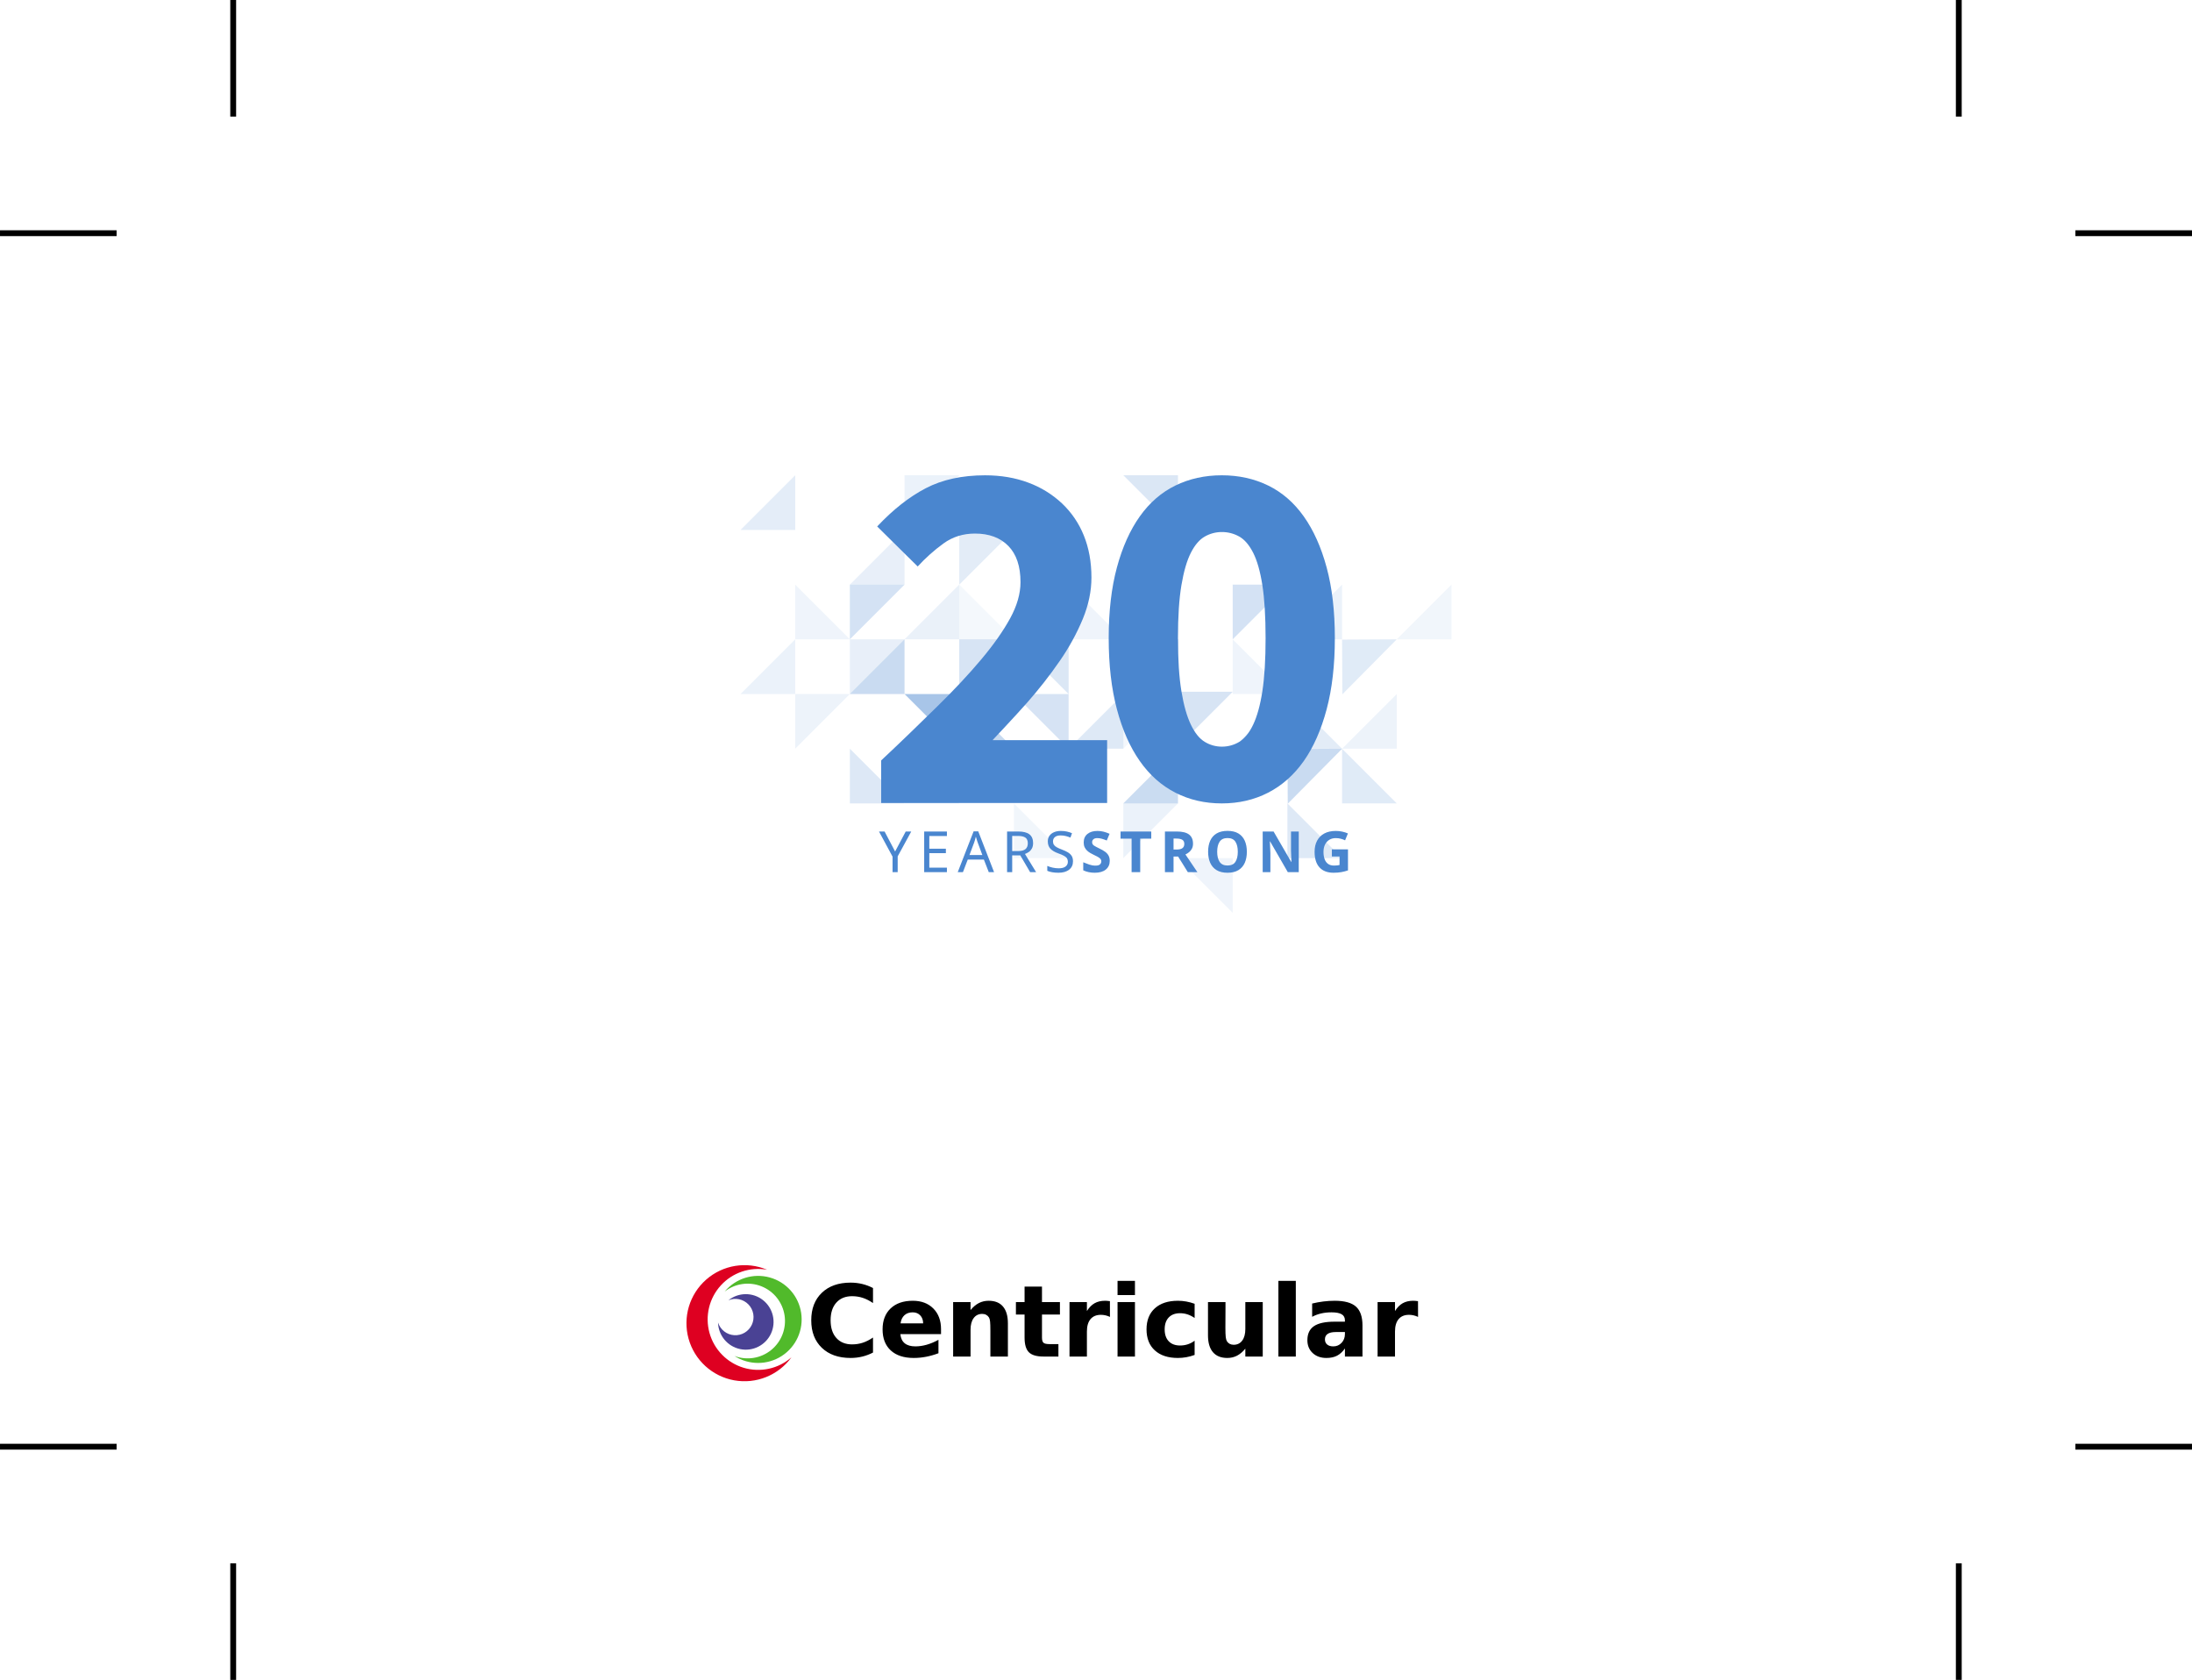
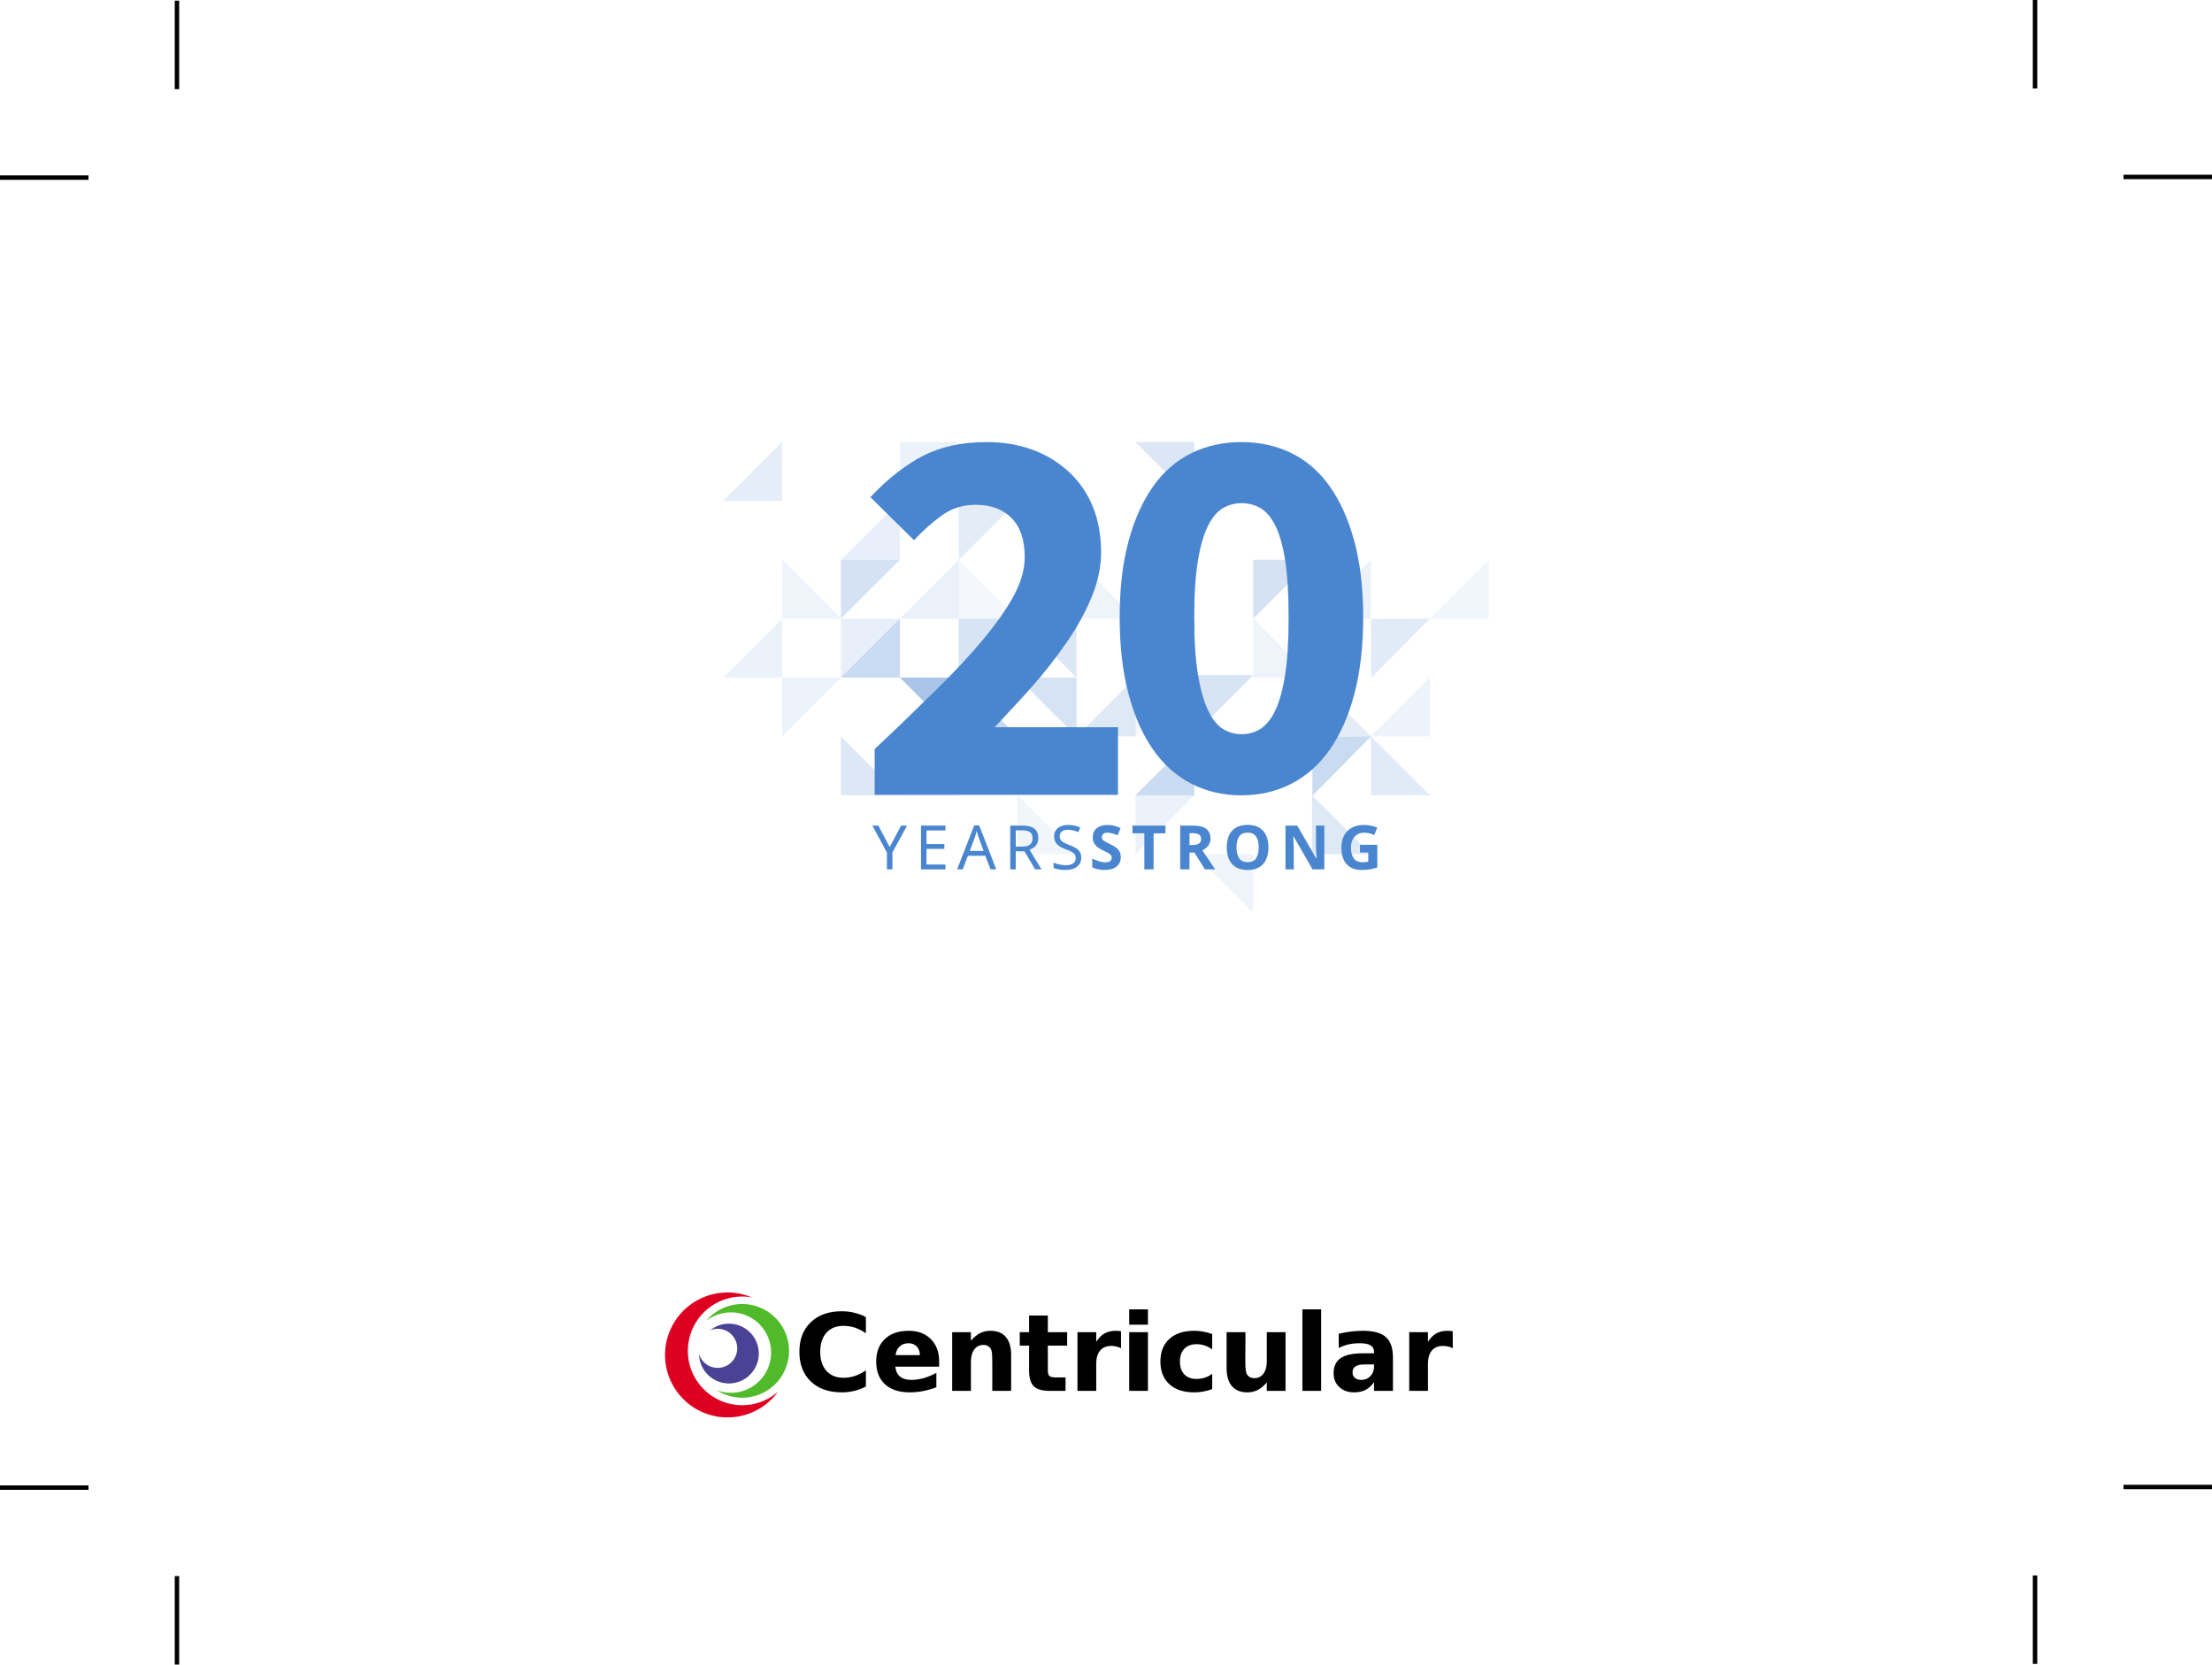
- <svg xmlns="http://www.w3.org/2000/svg" width="94mm" height="72.037mm" viewBox="0 0 355.276 272.268" version="1.1" id="svg34901">
+ <svg xmlns="http://www.w3.org/2000/svg" width="125mm" height="94.075mm" viewBox="0 0 472.441 355.559" version="1.1" id="svg34901">
  <defs id="defs34895">
    <clipPath id="clip1">
      <path d="M 6,6 H 227 V 250 H 6 Z" id="path7" />
    </clipPath>
    <clipPath id="clip2">
      <path d="M 249.223,128 C 249.223,194.949 194.949,249.223 128,249.223 61.051,249.223 6.777,194.949 6.777,128 6.777,61.051 61.051,6.777 128,6.777 194.949,6.777 249.223,61.051 249.223,128" id="path10" />
    </clipPath>
    <clipPath id="clip3">
      <path d="M 86,29 H 248 V 212 H 86 Z" id="path13" />
    </clipPath>
    <clipPath id="clip4">
      <path d="M 249.223,128 C 249.223,194.949 194.949,249.223 128,249.223 61.051,249.223 6.777,194.949 6.777,128 6.777,61.051 61.051,6.777 128,6.777 194.949,6.777 249.223,61.051 249.223,128" id="path16" />
    </clipPath>
    <clipPath id="clip5">
      <path d="M 72,67 H 189 V 184 H 72 Z" id="path19" />
    </clipPath>
    <clipPath id="clip6">
      <path d="M 249.223,128 C 249.223,194.949 194.949,249.223 128,249.223 61.051,249.223 6.777,194.949 6.777,128 6.777,61.051 61.051,6.777 128,6.777 194.949,6.777 249.223,61.051 249.223,128" id="path22" />
    </clipPath>
    <style id="style4603">.cls-1,.cls-10,.cls-11,.cls-12,.cls-13,.cls-14,.cls-15,.cls-16,.cls-17,.cls-18,.cls-19,.cls-2,.cls-20,.cls-21,.cls-22,.cls-23,.cls-24,.cls-26,.cls-3,.cls-4,.cls-5,.cls-6,.cls-7,.cls-8,.cls-9{fill:#4a86cf;}.cls-1{opacity:0.1;}.cls-2{opacity:0.11;}.cls-3{opacity:0.15;}.cls-4{opacity:0.19;}.cls-5{opacity:0.3;}.cls-6{opacity:0.13;}.cls-7{opacity:0.12;}.cls-8{opacity:0.06;}.cls-9{opacity:0.24;}.cls-10{opacity:0.09;}.cls-11{opacity:0.2;}.cls-12{opacity:0.34;}.cls-13{opacity:0.07;}.cls-14{opacity:0.22;}.cls-15{opacity:0.29;}.cls-16{opacity:0.08;}.cls-17{opacity:0.18;}.cls-18{opacity:0.17;}.cls-19{opacity:0.16;}.cls-20{opacity:0.48;}.cls-21{opacity:0.23;}.cls-22{opacity:0.14;}.cls-23{opacity:0.31;}.cls-24{font-size:75px;font-family:SourceSansPro-Light, Source Sans Pro;letter-spacing:0.13em;}.cls-25{font-family:SourceSansPro-SemiBold, Source Sans Pro;font-weight:700;}</style>
  </defs>
-   <g transform="translate(37.79528,-231.8089)" style="display:inline;opacity:1" id="g35778">
-     <flowRoot transform="matrix(0.8709616,0,0,0.8709616,-213.3624,139.748)" style="font-style:normal;font-weight:normal;font-size:9.185px;line-height:6px;font-family:sans-serif;text-align:start;letter-spacing:0px;word-spacing:0px;text-anchor:start;fill:#000000;fill-opacity:1;stroke:none;stroke-width:0.304px;stroke-linecap:butt;stroke-linejoin:miter;stroke-opacity:1" id="flowRoot8350" xml:space="preserve">
-       <flowRegion style="font-size:9.185px;text-align:start;text-anchor:start;fill:#000000;fill-opacity:1;stroke-width:0.304px" id="flowRegion8346">
-         <rect style="font-size:9.185px;text-align:start;text-anchor:start;fill:#000000;fill-opacity:1;stroke-width:0.304px;" y="352" x="271" height="95" width="445" id="rect8344" />
-       </flowRegion>
-       <flowPara style="font-style:normal;font-variant:normal;font-weight:300;font-stretch:normal;font-size:9.185px;font-family:'Source Sans Pro';-inkscape-font-specification:'Source Sans Pro Light';text-align:start;text-anchor:start;fill:#000000;fill-opacity:1;stroke-width:0.153px" id="flowPara8348">Sponsored by</flowPara>
-     </flowRoot>
-     <g transform="matrix(0.07760325,0,0,0.07760325,73.02393,436.4192)" id="g873" style="stroke-width:13.481">
-       <g id="g855" clip-rule="nonzero" clip-path="url(#clip1)" transform="translate(-1.108053,-1.10806)" style="stroke-width:13.481">
-         <g id="g853" clip-rule="nonzero" clip-path="url(#clip2)" style="stroke-width:13.481">
-           <path id="path851" d="M 226.074,199.25 C 198.727,236.891 152.246,255.562 106.457,247.293 60.668,239.023 23.652,205.277 11.199,160.445 -1.254,115.613 13.055,67.609 48.016,36.91 82.98,6.211 132.43,-1.77 175.273,16.379 139.574,9.902 103.051,22.242 78.594,49.043 54.137,75.848 45.184,113.348 54.895,148.305 c 9.715,34.961 36.723,62.473 71.5,72.82 34.777,10.352 72.434,2.086 99.68,-21.875" style="fill:#de0021;fill-opacity:1;fill-rule:nonzero;stroke:none;stroke-width:13.481" />
-         </g>
-       </g>
-       <g id="g861" clip-rule="nonzero" clip-path="url(#clip3)" transform="translate(-1.108053,-1.10806)" style="stroke-width:13.481">
-         <g id="g859" clip-rule="nonzero" clip-path="url(#clip4)" style="stroke-width:13.481">
-           <path id="path857" d="m 86.578,61.938 c 22.887,-27.5 59.777,-39.023 94.246,-29.434 34.473,9.59 60.113,38.504 65.512,73.875 5.398,35.367 -10.449,70.617 -40.492,90.051 -30.039,19.434 -68.688,19.441 -98.734,0.019 25.922,9.75 55.07,5.023 76.586,-12.422 21.512,-17.441 32.164,-44.98 27.984,-72.359 C 207.5,84.289 189.117,61.176 163.383,50.945 137.645,40.715 108.414,44.898 86.578,61.938" style="fill:#51ba2b;fill-opacity:1;fill-rule:nonzero;stroke:none;stroke-width:13.481" />
-         </g>
-       </g>
-       <g id="g867" clip-rule="nonzero" clip-path="url(#clip5)" transform="translate(-1.108053,-1.10806)" style="stroke-width:13.481">
-         <g id="g865" clip-rule="nonzero" clip-path="url(#clip6)" style="stroke-width:13.481">
-           <path id="path863" d="M 94.426,80.109 C 115.434,63.238 145.293,63.062 166.5,79.684 c 21.203,16.625 28.16,45.664 16.793,70.09 -11.371,24.43 -38.066,37.805 -64.441,32.285 -26.371,-5.52 -45.465,-28.48 -46.082,-55.414 4.73,14.91 18.125,25.391 33.734,26.395 15.613,1.004 30.242,-7.672 36.84,-21.855 C 149.945,117 147.168,100.219 136.348,88.922 125.523,77.625 108.879,74.125 94.426,80.109" style="fill:#4a4294;fill-opacity:1;fill-rule:nonzero;stroke:none;stroke-width:13.481" />
-         </g>
-       </g>
-       <text xml:space="preserve" style="font-style:normal;font-weight:normal;line-height:0%;font-family:sans-serif;letter-spacing:-0.44px;word-spacing:0px;fill:#000000;fill-opacity:1;stroke:none;stroke-width:13.481" x="255.95" y="196.527" id="text871">
-         <tspan id="tspan869" x="255.95" y="196.527" style="font-style:normal;font-variant:normal;font-weight:bold;font-stretch:normal;font-size:208px;line-height:1.25;font-family:'DejaVu Sans';-inkscape-font-specification:'DejaVu Sans Bold';letter-spacing:-2.24px;stroke-width:13.481">Centricular</tspan>
-       </text>
-     </g>
-     <g id="g4747" transform="matrix(0.1231173,0,0,0.1231173,55.75343,285.3803)">
-       <polygon id="polygon4609" points="359.05,478.5 287.05,478.5 287.05,550.5 " class="cls-1" />
-       <polygon id="polygon4611" points="215.05,478.5 287.05,478.5 287.05,406.5 " class="cls-2" />
-       <polygon id="polygon4613" points="215.05,262.5 287.05,262.5 287.05,190.5 " class="cls-3" />
-       <polygon id="polygon4615" points="358.95,550.5 358.95,622.5 430.95,622.5 " class="cls-4" />
-       <polygon id="polygon4617" points="358.95,478.5 430.95,478.5 430.95,406.5 " class="cls-5" />
-       <polygon id="polygon4619" points="358.95,334.5 430.95,334.5 430.95,262.5 " class="cls-6" />
-       <polygon id="polygon4621" points="502.95,190.5 430.95,190.5 430.95,262.5 " class="cls-2" />
-       <polygon id="polygon4623" points="430.95,406.5 502.95,406.5 502.95,334.5 " class="cls-7" />
-       <polygon id="polygon4625" points="502.95,334.5 502.95,406.5 574.95,406.5 " class="cls-8" />
-       <polygon id="polygon4627" points="430.95,334.5 358.95,334.5 358.95,406.5 " class="cls-9" />
-       <polygon id="polygon4629" points="287,334.5 287,406.5 359,406.5 " class="cls-10" />
-       <polygon id="polygon4631" points="790.95,262.5 790.95,190.5 718.95,190.5 " class="cls-11" />
-       <polygon id="polygon4633" points="790.95,478.5 790.95,406.5 718.95,406.5 " class="cls-12" />
-       <polygon id="polygon4635" points="790.95,478.5 718.95,478.5 718.95,550.5 " class="cls-13" />
-       <polygon id="polygon4637" points="790.95,622.5 718.95,622.5 718.95,694.5 " class="cls-2" />
-       <polygon id="polygon4639" points="863.05,475.5 791.05,475.5 791.05,547.5 " class="cls-14" />
-       <polygon id="polygon4641" points="934.95,334.5 862.95,334.5 862.95,406.5 " class="cls-9" />
-       <polygon id="polygon4643" points="934.95,406.5 1006.95,406.5 1006.95,334.5 " class="cls-2" />
-       <polygon id="polygon4645" points="862.95,550.5 934.95,550.5 934.95,478.5 " class="cls-15" />
-       <polygon id="polygon4647" points="718.95,622.5 790.95,622.5 790.95,550.5 " class="cls-15" />
-       <polygon id="polygon4649" points="1078.95,406.5 1150.95,406.5 1150.95,334.5 " class="cls-16" />
-       <polygon id="polygon4651" points="647,550.5 719,550.5 719,478.5 " class="cls-17" />
-       <polygon id="polygon4653" points="1006.95,550.5 1078.95,550.5 1078.95,478.5 " class="cls-1" />
-       <polygon id="polygon4655" points="862.95,406.5 862.95,478.5 934.95,478.5 " class="cls-10" />
-       <polygon id="polygon4657" points="647,334.5 647,406.5 719,406.5 " class="cls-10" />
-       <polygon id="polygon4659" points="934.95,622.5 934.95,694.5 1006.95,694.5 " class="cls-17" />
-       <polygon id="polygon4661" points="1078.95,406.5 1006.95,406.88 1007.34,478.88 " class="cls-18" />
-       <polygon id="polygon4663" points="1007.05,550.5 935.05,550.88 935.43,622.88 " class="cls-5" />
-       <polygon id="polygon4665" points="934.95,478.5 934.95,550.5 1006.95,550.5 " class="cls-19" />
-       <polygon id="polygon4667" points="1006.95,550.5 1006.95,622.5 1078.95,622.5 " class="cls-18" />
-       <polygon id="polygon4669" points="575,262.5 503,262.5 503,334.5 " class="cls-19" />
-       <polygon id="polygon4671" points="574.95,406.5 502.95,406.5 502.95,478.5 " class="cls-14" />
-       <polygon id="polygon4673" points="502.95,550.5 502.95,478.5 430.95,478.5 " class="cls-20" />
-       <polygon id="polygon4675" points="574.95,622.5 574.95,694.5 646.95,694.5 " class="cls-16" />
-       <polygon id="polygon4677" points="646.95,478.5 646.95,406.5 574.95,406.5 " class="cls-11" />
-       <polygon id="polygon4679" points="646.95,550.5 646.95,478.5 574.95,478.5 " class="cls-21" />
-       <polygon id="polygon4681" points="862.95,766.5 862.95,694.5 790.95,694.5 " class="cls-10" />
-       <polygon id="polygon4683" points="430.95,550.5 430.95,622.5 502.95,622.5 " class="cls-22" />
-       <polygon id="polygon4685" points="502.95,478.5 502.95,550.5 574.95,550.5 " class="cls-23" />
-       <polygon id="polygon4687" points="430.95,406.5 358.95,406.5 358.95,478.5 " class="cls-6" />
-       <text id="text4691" transform="translate(397.33,713.03)" class="cls-24">YEARS <tspan id="tspan4689" y="0" x="265.42" class="cls-25">STRONG</tspan>
-       </text>
-       <path id="path4693" d="m 400.17,621.93 v -56 c 27.11,-25.34 51.32,-49 73.77,-71 22.45,-22 41.78,-42.67 58,-62 16.22,-19.33 28.89,-37.34 38,-54 9.11,-16.66 13.67,-32.56 13.67,-47.67 q 0,-31.33 -16,-47.67 -16,-16.34 -44,-16.33 -23.35,0 -41.34,13 a 228.13,228.13 0 0 0 -34,30.34 l -53.34,-52.68 q 31.33,-33.34 64,-50.34 32.67,-17 78,-17 31.33,0 57,9.67 a 130.94,130.94 0 0 1 44.34,27.34 119.31,119.31 0 0 1 28.73,42.29 q 10,24.67 10,55.34 0,26.68 -11.33,54.34 A 296.82,296.82 0 0 1 635.33,434.9 587.58,587.58 0 0 1 592,490.25 c -14.62,16.61 -45.18,49 -45.18,49 h 150.83 v 82.68 z" class="cls-26" />
-       <path id="path4695" d="m 848.56,622.5 q -33.43,0 -61,-14.09 -27.57,-14.09 -46.87,-41.62 -19.34,-27.53 -30.15,-68.17 -10.81,-40.64 -10.82,-93.73 0,-53.1 10.82,-93.08 10.82,-39.98 30.15,-67.19 19.37,-27.2 46.91,-40.62 27.54,-13.42 61,-13.44 33.43,0 61,13.44 27.57,13.44 46.87,40.64 19.33,27.21 30.15,67.19 10.82,39.98 10.82,93.08 0,53.09 -10.82,93.73 -10.82,40.64 -30.15,68.17 -19.47,27.5 -46.95,41.6 -27.48,14.1 -60.96,14.09 z m 0,-74.72 a 44.07,44.07 0 0 0 22.94,-6.23 q 10.48,-6.22 18.35,-22.62 7.87,-16.4 12.15,-43.93 4.26,-27.54 4.26,-70.14 0,-42.6 -4.26,-69.79 -4.27,-27.19 -12.13,-42.61 -7.86,-15.42 -18.35,-21.3 a 46,46 0 0 0 -22.94,-5.9 44.74,44.74 0 0 0 -22.29,5.9 q -10.49,5.9 -18.35,21.3 -7.86,15.4 -12.46,42.61 -4.59,27.21 -4.59,69.81 0,42.6 4.58,70.12 4.58,27.53 12.46,43.91 7.88,16.38 18.35,22.62 a 42.85,42.85 0 0 0 22.28,6.25 z" class="cls-26" />
-     </g>
-     <flowRoot xml:space="preserve" id="flowRoot6576" style="font-style:normal;font-variant:normal;font-weight:normal;font-stretch:normal;font-size:27.839px;line-height:120%;font-family:'Source Sans Pro';-inkscape-font-specification:'Source Sans Pro';text-align:center;letter-spacing:0.663px;word-spacing:0px;text-anchor:middle;display:inline;opacity:1;fill:#000000;fill-opacity:1;stroke:none;stroke-width:0.328px;stroke-linecap:butt;stroke-linejoin:miter;stroke-opacity:1" transform="matrix(0.7663031,0,0,0.7663031,-259.8054,117.2182)">
-       <flowRegion id="flowRegion6572" style="font-style:normal;font-variant:normal;font-weight:normal;font-stretch:normal;font-size:27.839px;line-height:120%;font-family:'Source Sans Pro';-inkscape-font-specification:'Source Sans Pro';text-align:center;letter-spacing:0.663px;text-anchor:middle;fill:#000000;fill-opacity:1;stroke-width:0.328px">
-         <rect id="rect6570" width="500.57" height="125.16" x="271" y="352" style="font-style:normal;font-variant:normal;font-weight:normal;font-stretch:normal;font-size:27.839px;line-height:120%;font-family:'Source Sans Pro';-inkscape-font-specification:'Source Sans Pro';text-align:center;letter-spacing:0.663px;text-anchor:middle;fill:#000000;fill-opacity:1;stroke-width:0.328px;" />
-       </flowRegion>
-       <flowPara id="flowPara6574" style="font-style:normal;font-variant:normal;font-weight:normal;font-stretch:normal;font-size:27.839px;line-height:120%;font-family:'Source Sans Pro';-inkscape-font-specification:'Source Sans Pro';text-align:center;letter-spacing:0.663px;text-anchor:middle;fill:#000000;fill-opacity:1;stroke-width:0.166px">WELCOME DRINK</flowPara>
-     </flowRoot>
-     <flowRoot xml:space="preserve" id="flowRoot6598" style="font-style:normal;font-variant:normal;font-weight:300;font-stretch:normal;font-size:16.541px;line-height:140%;font-family:'Source Sans Pro';-inkscape-font-specification:'Source Sans Pro Light';text-align:center;letter-spacing:0.862px;word-spacing:0px;text-anchor:middle;display:inline;opacity:1;fill:#000000;fill-opacity:1;stroke:none;stroke-width:0.519px;stroke-linecap:butt;stroke-linejoin:miter;stroke-opacity:1" transform="matrix(0.4836464,0,0,0.4836464,-127.8391,241.7094)">
-       <flowRegion id="flowRegion6592" style="font-style:normal;font-variant:normal;font-weight:300;font-stretch:normal;font-size:16.541px;line-height:140%;font-family:'Source Sans Pro';-inkscape-font-specification:'Source Sans Pro Light';text-align:center;letter-spacing:0.862px;text-anchor:middle;fill:#000000;fill-opacity:1;stroke-width:0.519px">
-         <rect id="rect6590" width="563.973" height="85.146" x="271" y="352" style="font-style:normal;font-variant:normal;font-weight:300;font-stretch:normal;font-size:16.541px;line-height:140%;font-family:'Source Sans Pro';-inkscape-font-specification:'Source Sans Pro Light';text-align:center;letter-spacing:0.862px;text-anchor:middle;fill:#000000;fill-opacity:1;stroke-width:0.519px;" />
-       </flowRegion>
-       <flowPara id="flowPara6596" style="font-style:normal;font-variant:normal;font-weight:300;font-stretch:normal;font-size:16.541px;line-height:140%;font-family:'Source Sans Pro';-inkscape-font-specification:'Source Sans Pro Light';text-align:center;letter-spacing:0.862px;text-anchor:middle;fill:#000000;fill-opacity:1;stroke-width:0.262px">GNOME Twentieth Anniversary Party</flowPara>
-     </flowRoot>
-   </g>
-   <g id="layer1" transform="translate(37.79528,37.79527)" style="display:inline">
-     <g transform="translate(0,3.906218e-6)" id="g6619">
+   <g transform="translate(37.79528,-148.5175)" style="display:inline;opacity:1" id="g35778" />
+   <g id="layer1" transform="translate(37.79528,121.0866)" style="display:inline">
+     <g transform="translate(-2.5000001e-6,-83.14961)" id="g6619">
      <path style="fill:none;stroke:#000000;stroke-width:0.945" id="path6613" d="M 0,-18.898 V -37.795" />
      <path style="fill:none;stroke:#000000;stroke-width:0.945" id="path6615" d="M -18.898,-4.1299212e-6 H -37.795" />
    </g>
-     <g id="g4806" transform="matrix(-1,0,0,1,279.685,3.9062184e-6)">
+     <g id="g4806" transform="matrix(-1,0,0,1,396.8504,-83.29134)">
      <path d="M 0,-18.898 V -37.795" id="path4802" style="fill:none;stroke:#000000;stroke-width:0.945" />
      <path d="M -18.898,-4.1299212e-6 H -37.795" id="path4804" style="fill:none;stroke:#000000;stroke-width:0.945" />
    </g>
    <g id="g4812" transform="matrix(1,0,0,-1,0,196.6772)">
      <path d="M 0,-18.898 V -37.795" id="path4808" style="fill:none;stroke:#000000;stroke-width:0.945" />
      <path d="M -18.898,-4.1299212e-6 H -37.795" id="path4810" style="fill:none;stroke:#000000;stroke-width:0.945" />
    </g>
-     <g transform="rotate(-180,139.8425,98.33858)" id="g4818">
+     <g transform="rotate(-180,198.4252,98.26771)" id="g4818">
      <path style="fill:none;stroke:#000000;stroke-width:0.945" id="path4814" d="M 0,-18.898 V -37.795" />
      <path style="fill:none;stroke:#000000;stroke-width:0.945" id="path4816" d="M -18.898,-4.1299212e-6 H -37.795" />
    </g>
  </g>
+   <flowRoot transform="matrix(1.235824,0,0,1.235824,-264.9487,-145.5011)" style="font-style:normal;font-weight:normal;font-size:9.185px;line-height:6px;font-family:sans-serif;text-align:start;letter-spacing:0px;word-spacing:0px;text-anchor:start;display:inline;opacity:1;fill:#000000;fill-opacity:1;stroke:none;stroke-width:0.214px;stroke-linecap:butt;stroke-linejoin:miter;stroke-opacity:1" id="flowRoot8350" xml:space="preserve">
+     <flowRegion style="font-size:9.185px;text-align:start;text-anchor:start;fill:#000000;fill-opacity:1;stroke-width:0.214px" id="flowRegion8346">
+       <rect style="font-size:9.185px;text-align:start;text-anchor:start;fill:#000000;fill-opacity:1;stroke-width:0.214px" y="352" x="271" height="95" width="445" id="rect8344" />
+     </flowRegion>
+     <flowPara style="font-style:normal;font-variant:normal;font-weight:300;font-stretch:normal;font-size:9.185px;font-family:'Source Sans Pro';-inkscape-font-specification:'Source Sans Pro Light';text-align:start;text-anchor:start;fill:#000000;fill-opacity:1;stroke-width:0.108px" id="flowPara8348">Sponsored by</flowPara>
+   </flowRoot>
+   <g transform="matrix(0.1101127,0,0,0.1101127,141.4103,275.4512)" id="g873" style="display:inline;opacity:1;stroke-width:9.501">
+     <g id="g855" clip-rule="nonzero" clip-path="url(#clip1)" transform="translate(-1.108053,-1.10806)" style="stroke-width:9.501">
+       <g id="g853" clip-rule="nonzero" clip-path="url(#clip2)" style="stroke-width:9.501">
+         <path id="path851" d="M 226.074,199.25 C 198.727,236.891 152.246,255.562 106.457,247.293 60.668,239.023 23.652,205.277 11.199,160.445 -1.254,115.613 13.055,67.609 48.016,36.91 82.98,6.211 132.43,-1.77 175.273,16.379 139.574,9.902 103.051,22.242 78.594,49.043 54.137,75.848 45.184,113.348 54.895,148.305 c 9.715,34.961 36.723,62.473 71.5,72.82 34.777,10.352 72.434,2.086 99.68,-21.875" style="fill:#de0021;fill-opacity:1;fill-rule:nonzero;stroke:none;stroke-width:9.501" />
+       </g>
+     </g>
+     <g id="g861" clip-rule="nonzero" clip-path="url(#clip3)" transform="translate(-1.108053,-1.10806)" style="stroke-width:9.501">
+       <g id="g859" clip-rule="nonzero" clip-path="url(#clip4)" style="stroke-width:9.501">
+         <path id="path857" d="m 86.578,61.938 c 22.887,-27.5 59.777,-39.023 94.246,-29.434 34.473,9.59 60.113,38.504 65.512,73.875 5.398,35.367 -10.449,70.617 -40.492,90.051 -30.039,19.434 -68.688,19.441 -98.734,0.019 25.922,9.75 55.07,5.023 76.586,-12.422 21.512,-17.441 32.164,-44.98 27.984,-72.359 C 207.5,84.289 189.117,61.176 163.383,50.945 137.645,40.715 108.414,44.898 86.578,61.938" style="fill:#51ba2b;fill-opacity:1;fill-rule:nonzero;stroke:none;stroke-width:9.501" />
+       </g>
+     </g>
+     <g id="g867" clip-rule="nonzero" clip-path="url(#clip5)" transform="translate(-1.108053,-1.10806)" style="stroke-width:9.501">
+       <g id="g865" clip-rule="nonzero" clip-path="url(#clip6)" style="stroke-width:9.501">
+         <path id="path863" d="M 94.426,80.109 C 115.434,63.238 145.293,63.062 166.5,79.684 c 21.203,16.625 28.16,45.664 16.793,70.09 -11.371,24.43 -38.066,37.805 -64.441,32.285 -26.371,-5.52 -45.465,-28.48 -46.082,-55.414 4.73,14.91 18.125,25.391 33.734,26.395 15.613,1.004 30.242,-7.672 36.84,-21.855 C 149.945,117 147.168,100.219 136.348,88.922 125.523,77.625 108.879,74.125 94.426,80.109" style="fill:#4a4294;fill-opacity:1;fill-rule:nonzero;stroke:none;stroke-width:9.501" />
+       </g>
+     </g>
+     <text xml:space="preserve" style="font-style:normal;font-weight:normal;line-height:0%;font-family:sans-serif;letter-spacing:-0.44px;word-spacing:0px;fill:#000000;fill-opacity:1;stroke:none;stroke-width:9.501" x="255.95" y="196.527" id="text871">
+       <tspan id="tspan869" x="255.95" y="196.527" style="font-style:normal;font-variant:normal;font-weight:bold;font-stretch:normal;font-size:208px;line-height:1.25;font-family:'DejaVu Sans';-inkscape-font-specification:'DejaVu Sans Bold';letter-spacing:-2.24px;stroke-width:9.501">Centricular</tspan>
+     </text>
+   </g>
+   <g style="display:inline;opacity:1;stroke-width:0.705" id="g4747" transform="matrix(0.1746934,0,0,0.1746934,116.9049,61.1393)">
+     <polygon style="stroke-width:0.705" id="polygon4609" points="287.05,550.5 359.05,478.5 287.05,478.5 " class="cls-1" />
+     <polygon style="stroke-width:0.705" id="polygon4611" points="287.05,406.5 215.05,478.5 287.05,478.5 " class="cls-2" />
+     <polygon style="stroke-width:0.705" id="polygon4613" points="287.05,190.5 215.05,262.5 287.05,262.5 " class="cls-3" />
+     <polygon style="stroke-width:0.705" id="polygon4615" points="430.95,622.5 358.95,550.5 358.95,622.5 " class="cls-4" />
+     <polygon style="stroke-width:0.705" id="polygon4617" points="430.95,406.5 358.95,478.5 430.95,478.5 " class="cls-5" />
+     <polygon style="stroke-width:0.705" id="polygon4619" points="430.95,262.5 358.95,334.5 430.95,334.5 " class="cls-6" />
+     <polygon style="stroke-width:0.705" id="polygon4621" points="430.95,262.5 502.95,190.5 430.95,190.5 " class="cls-2" />
+     <polygon style="stroke-width:0.705" id="polygon4623" points="502.95,334.5 430.95,406.5 502.95,406.5 " class="cls-7" />
+     <polygon style="stroke-width:0.705" id="polygon4625" points="574.95,406.5 502.95,334.5 502.95,406.5 " class="cls-8" />
+     <polygon style="stroke-width:0.705" id="polygon4627" points="358.95,406.5 430.95,334.5 358.95,334.5 " class="cls-9" />
+     <polygon style="stroke-width:0.705" id="polygon4629" points="359,406.5 287,334.5 287,406.5 " class="cls-10" />
+     <polygon style="stroke-width:0.705" id="polygon4631" points="718.95,190.5 790.95,262.5 790.95,190.5 " class="cls-11" />
+     <polygon style="stroke-width:0.705" id="polygon4633" points="718.95,406.5 790.95,478.5 790.95,406.5 " class="cls-12" />
+     <polygon style="stroke-width:0.705" id="polygon4635" points="718.95,550.5 790.95,478.5 718.95,478.5 " class="cls-13" />
+     <polygon style="stroke-width:0.705" id="polygon4637" points="718.95,694.5 790.95,622.5 718.95,622.5 " class="cls-2" />
+     <polygon style="stroke-width:0.705" id="polygon4639" points="791.05,547.5 863.05,475.5 791.05,475.5 " class="cls-14" />
+     <polygon style="stroke-width:0.705" id="polygon4641" points="862.95,406.5 934.95,334.5 862.95,334.5 " class="cls-9" />
+     <polygon style="stroke-width:0.705" id="polygon4643" points="1006.95,334.5 934.95,406.5 1006.95,406.5 " class="cls-2" />
+     <polygon style="stroke-width:0.705" id="polygon4645" points="934.95,478.5 862.95,550.5 934.95,550.5 " class="cls-15" />
+     <polygon style="stroke-width:0.705" id="polygon4647" points="790.95,550.5 718.95,622.5 790.95,622.5 " class="cls-15" />
+     <polygon style="stroke-width:0.705" id="polygon4649" points="1150.95,334.5 1078.95,406.5 1150.95,406.5 " class="cls-16" />
+     <polygon style="stroke-width:0.705" id="polygon4651" points="719,478.5 647,550.5 719,550.5 " class="cls-17" />
+     <polygon style="stroke-width:0.705" id="polygon4653" points="1078.95,478.5 1006.95,550.5 1078.95,550.5 " class="cls-1" />
+     <polygon style="stroke-width:0.705" id="polygon4655" points="934.95,478.5 862.95,406.5 862.95,478.5 " class="cls-10" />
+     <polygon style="stroke-width:0.705" id="polygon4657" points="719,406.5 647,334.5 647,406.5 " class="cls-10" />
+     <polygon style="stroke-width:0.705" id="polygon4659" points="1006.95,694.5 934.95,622.5 934.95,694.5 " class="cls-17" />
+     <polygon style="stroke-width:0.705" id="polygon4661" points="1007.34,478.88 1078.95,406.5 1006.95,406.88 " class="cls-18" />
+     <polygon style="stroke-width:0.705" id="polygon4663" points="935.43,622.88 1007.05,550.5 935.05,550.88 " class="cls-5" />
+     <polygon style="stroke-width:0.705" id="polygon4665" points="1006.95,550.5 934.95,478.5 934.95,550.5 " class="cls-19" />
+     <polygon style="stroke-width:0.705" id="polygon4667" points="1078.95,622.5 1006.95,550.5 1006.95,622.5 " class="cls-18" />
+     <polygon style="stroke-width:0.705" id="polygon4669" points="503,334.5 575,262.5 503,262.5 " class="cls-19" />
+     <polygon style="stroke-width:0.705" id="polygon4671" points="502.95,478.5 574.95,406.5 502.95,406.5 " class="cls-14" />
+     <polygon style="stroke-width:0.705" id="polygon4673" points="430.95,478.5 502.95,550.5 502.95,478.5 " class="cls-20" />
+     <polygon style="stroke-width:0.705" id="polygon4675" points="646.95,694.5 574.95,622.5 574.95,694.5 " class="cls-16" />
+     <polygon style="stroke-width:0.705" id="polygon4677" points="574.95,406.5 646.95,478.5 646.95,406.5 " class="cls-11" />
+     <polygon style="stroke-width:0.705" id="polygon4679" points="574.95,478.5 646.95,550.5 646.95,478.5 " class="cls-21" />
+     <polygon style="stroke-width:0.705" id="polygon4681" points="790.95,694.5 862.95,766.5 862.95,694.5 " class="cls-10" />
+     <polygon style="stroke-width:0.705" id="polygon4683" points="502.95,622.5 430.95,550.5 430.95,622.5 " class="cls-22" />
+     <polygon style="stroke-width:0.705" id="polygon4685" points="574.95,550.5 502.95,478.5 502.95,550.5 " class="cls-23" />
+     <polygon style="stroke-width:0.705" id="polygon4687" points="358.95,478.5 430.95,406.5 358.95,406.5 " class="cls-6" />
+     <text style="stroke-width:0.705" id="text4691" transform="translate(397.33,713.03)" class="cls-24">YEARS <tspan style="stroke-width:0.705" id="tspan4689" y="0" x="265.42" class="cls-25">STRONG</tspan>
+     </text>
+     <path style="stroke-width:0.705" id="path4693" d="m 400.17,621.93 v -56 c 27.11,-25.34 51.32,-49 73.77,-71 22.45,-22 41.78,-42.67 58,-62 16.22,-19.33 28.89,-37.34 38,-54 9.11,-16.66 13.67,-32.56 13.67,-47.67 q 0,-31.33 -16,-47.67 -16,-16.34 -44,-16.33 -23.35,0 -41.34,13 a 228.13,228.13 0 0 0 -34,30.34 l -53.34,-52.68 q 31.33,-33.34 64,-50.34 32.67,-17 78,-17 31.33,0 57,9.67 a 130.94,130.94 0 0 1 44.34,27.34 119.31,119.31 0 0 1 28.73,42.29 q 10,24.67 10,55.34 0,26.68 -11.33,54.34 A 296.82,296.82 0 0 1 635.33,434.9 587.58,587.58 0 0 1 592,490.25 c -14.62,16.61 -45.18,49 -45.18,49 h 150.83 v 82.68 z" class="cls-26" />
+     <path style="stroke-width:0.705" id="path4695" d="m 848.56,622.5 q -33.43,0 -61,-14.09 -27.57,-14.09 -46.87,-41.62 -19.34,-27.53 -30.15,-68.17 -10.81,-40.64 -10.82,-93.73 0,-53.1 10.82,-93.08 10.82,-39.98 30.15,-67.19 19.37,-27.2 46.91,-40.62 27.54,-13.42 61,-13.44 33.43,0 61,13.44 27.57,13.44 46.87,40.64 19.33,27.21 30.15,67.19 10.82,39.98 10.82,93.08 0,53.09 -10.82,93.73 -10.82,40.64 -30.15,68.17 -19.47,27.5 -46.95,41.6 -27.48,14.1 -60.96,14.09 z m 0,-74.72 a 44.07,44.07 0 0 0 22.94,-6.23 q 10.48,-6.22 18.35,-22.62 7.87,-16.4 12.15,-43.93 4.26,-27.54 4.26,-70.14 0,-42.6 -4.26,-69.79 -4.27,-27.19 -12.13,-42.61 -7.86,-15.42 -18.35,-21.3 a 46,46 0 0 0 -22.94,-5.9 44.74,44.74 0 0 0 -22.29,5.9 q -10.49,5.9 -18.35,21.3 -7.86,15.4 -12.46,42.61 -4.59,27.21 -4.59,69.81 0,42.6 4.58,70.12 4.58,27.53 12.46,43.91 7.88,16.38 18.35,22.62 a 42.85,42.85 0 0 0 22.28,6.25 z" class="cls-26" />
+   </g>
+   <flowRoot xml:space="preserve" id="flowRoot6576" style="font-style:normal;font-variant:normal;font-weight:normal;font-stretch:normal;font-size:27.839px;line-height:120%;font-family:'Source Sans Pro';-inkscape-font-specification:'Source Sans Pro';text-align:center;letter-spacing:0.663px;word-spacing:0px;text-anchor:middle;display:inline;opacity:1;fill:#000000;fill-opacity:1;stroke:none;stroke-width:0.231px;stroke-linecap:butt;stroke-linejoin:miter;stroke-opacity:1" transform="matrix(1.087322,0,0,1.087322,-330.8475,-177.4691)">
+     <flowRegion id="flowRegion6572" style="font-style:normal;font-variant:normal;font-weight:normal;font-stretch:normal;font-size:27.839px;line-height:120%;font-family:'Source Sans Pro';-inkscape-font-specification:'Source Sans Pro';text-align:center;letter-spacing:0.663px;text-anchor:middle;fill:#000000;fill-opacity:1;stroke-width:0.231px">
+       <rect id="rect6570" width="500.57" height="125.16" x="271" y="352" style="font-style:normal;font-variant:normal;font-weight:normal;font-stretch:normal;font-size:27.839px;line-height:120%;font-family:'Source Sans Pro';-inkscape-font-specification:'Source Sans Pro';text-align:center;letter-spacing:0.663px;text-anchor:middle;fill:#000000;fill-opacity:1;stroke-width:0.231px" />
+     </flowRegion>
+     <flowPara id="flowPara6574" style="font-style:normal;font-variant:normal;font-weight:normal;font-stretch:normal;font-size:27.839px;line-height:120%;font-family:'Source Sans Pro';-inkscape-font-specification:'Source Sans Pro';text-align:center;letter-spacing:0.663px;text-anchor:middle;fill:#000000;fill-opacity:1;stroke-width:0.117px">WELCOME DRINK</flowPara>
+   </flowRoot>
+   <flowRoot xml:space="preserve" id="flowRoot6598" style="font-style:normal;font-variant:normal;font-weight:300;font-stretch:normal;font-size:16.541px;line-height:140%;font-family:'Source Sans Pro';-inkscape-font-specification:'Source Sans Pro Light';text-align:center;letter-spacing:0.862px;word-spacing:0px;text-anchor:middle;display:inline;opacity:1;fill:#000000;fill-opacity:1;stroke:none;stroke-width:0.366px;stroke-linecap:butt;stroke-linejoin:miter;stroke-opacity:1" transform="matrix(0.686255,0,0,0.686255,-143.598,-0.826115)">
+     <flowRegion id="flowRegion6592" style="font-style:normal;font-variant:normal;font-weight:300;font-stretch:normal;font-size:16.541px;line-height:140%;font-family:'Source Sans Pro';-inkscape-font-specification:'Source Sans Pro Light';text-align:center;letter-spacing:0.862px;text-anchor:middle;fill:#000000;fill-opacity:1;stroke-width:0.366px">
+       <rect id="rect6590" width="563.973" height="85.146" x="271" y="352" style="font-style:normal;font-variant:normal;font-weight:300;font-stretch:normal;font-size:16.541px;line-height:140%;font-family:'Source Sans Pro';-inkscape-font-specification:'Source Sans Pro Light';text-align:center;letter-spacing:0.862px;text-anchor:middle;fill:#000000;fill-opacity:1;stroke-width:0.366px" />
+     </flowRegion>
+     <flowPara id="flowPara6596" style="font-style:normal;font-variant:normal;font-weight:300;font-stretch:normal;font-size:16.541px;line-height:140%;font-family:'Source Sans Pro';-inkscape-font-specification:'Source Sans Pro Light';text-align:center;letter-spacing:0.862px;text-anchor:middle;fill:#000000;fill-opacity:1;stroke-width:0.185px">GNOME Twentieth Anniversary Party</flowPara>
+   </flowRoot>
</svg>
